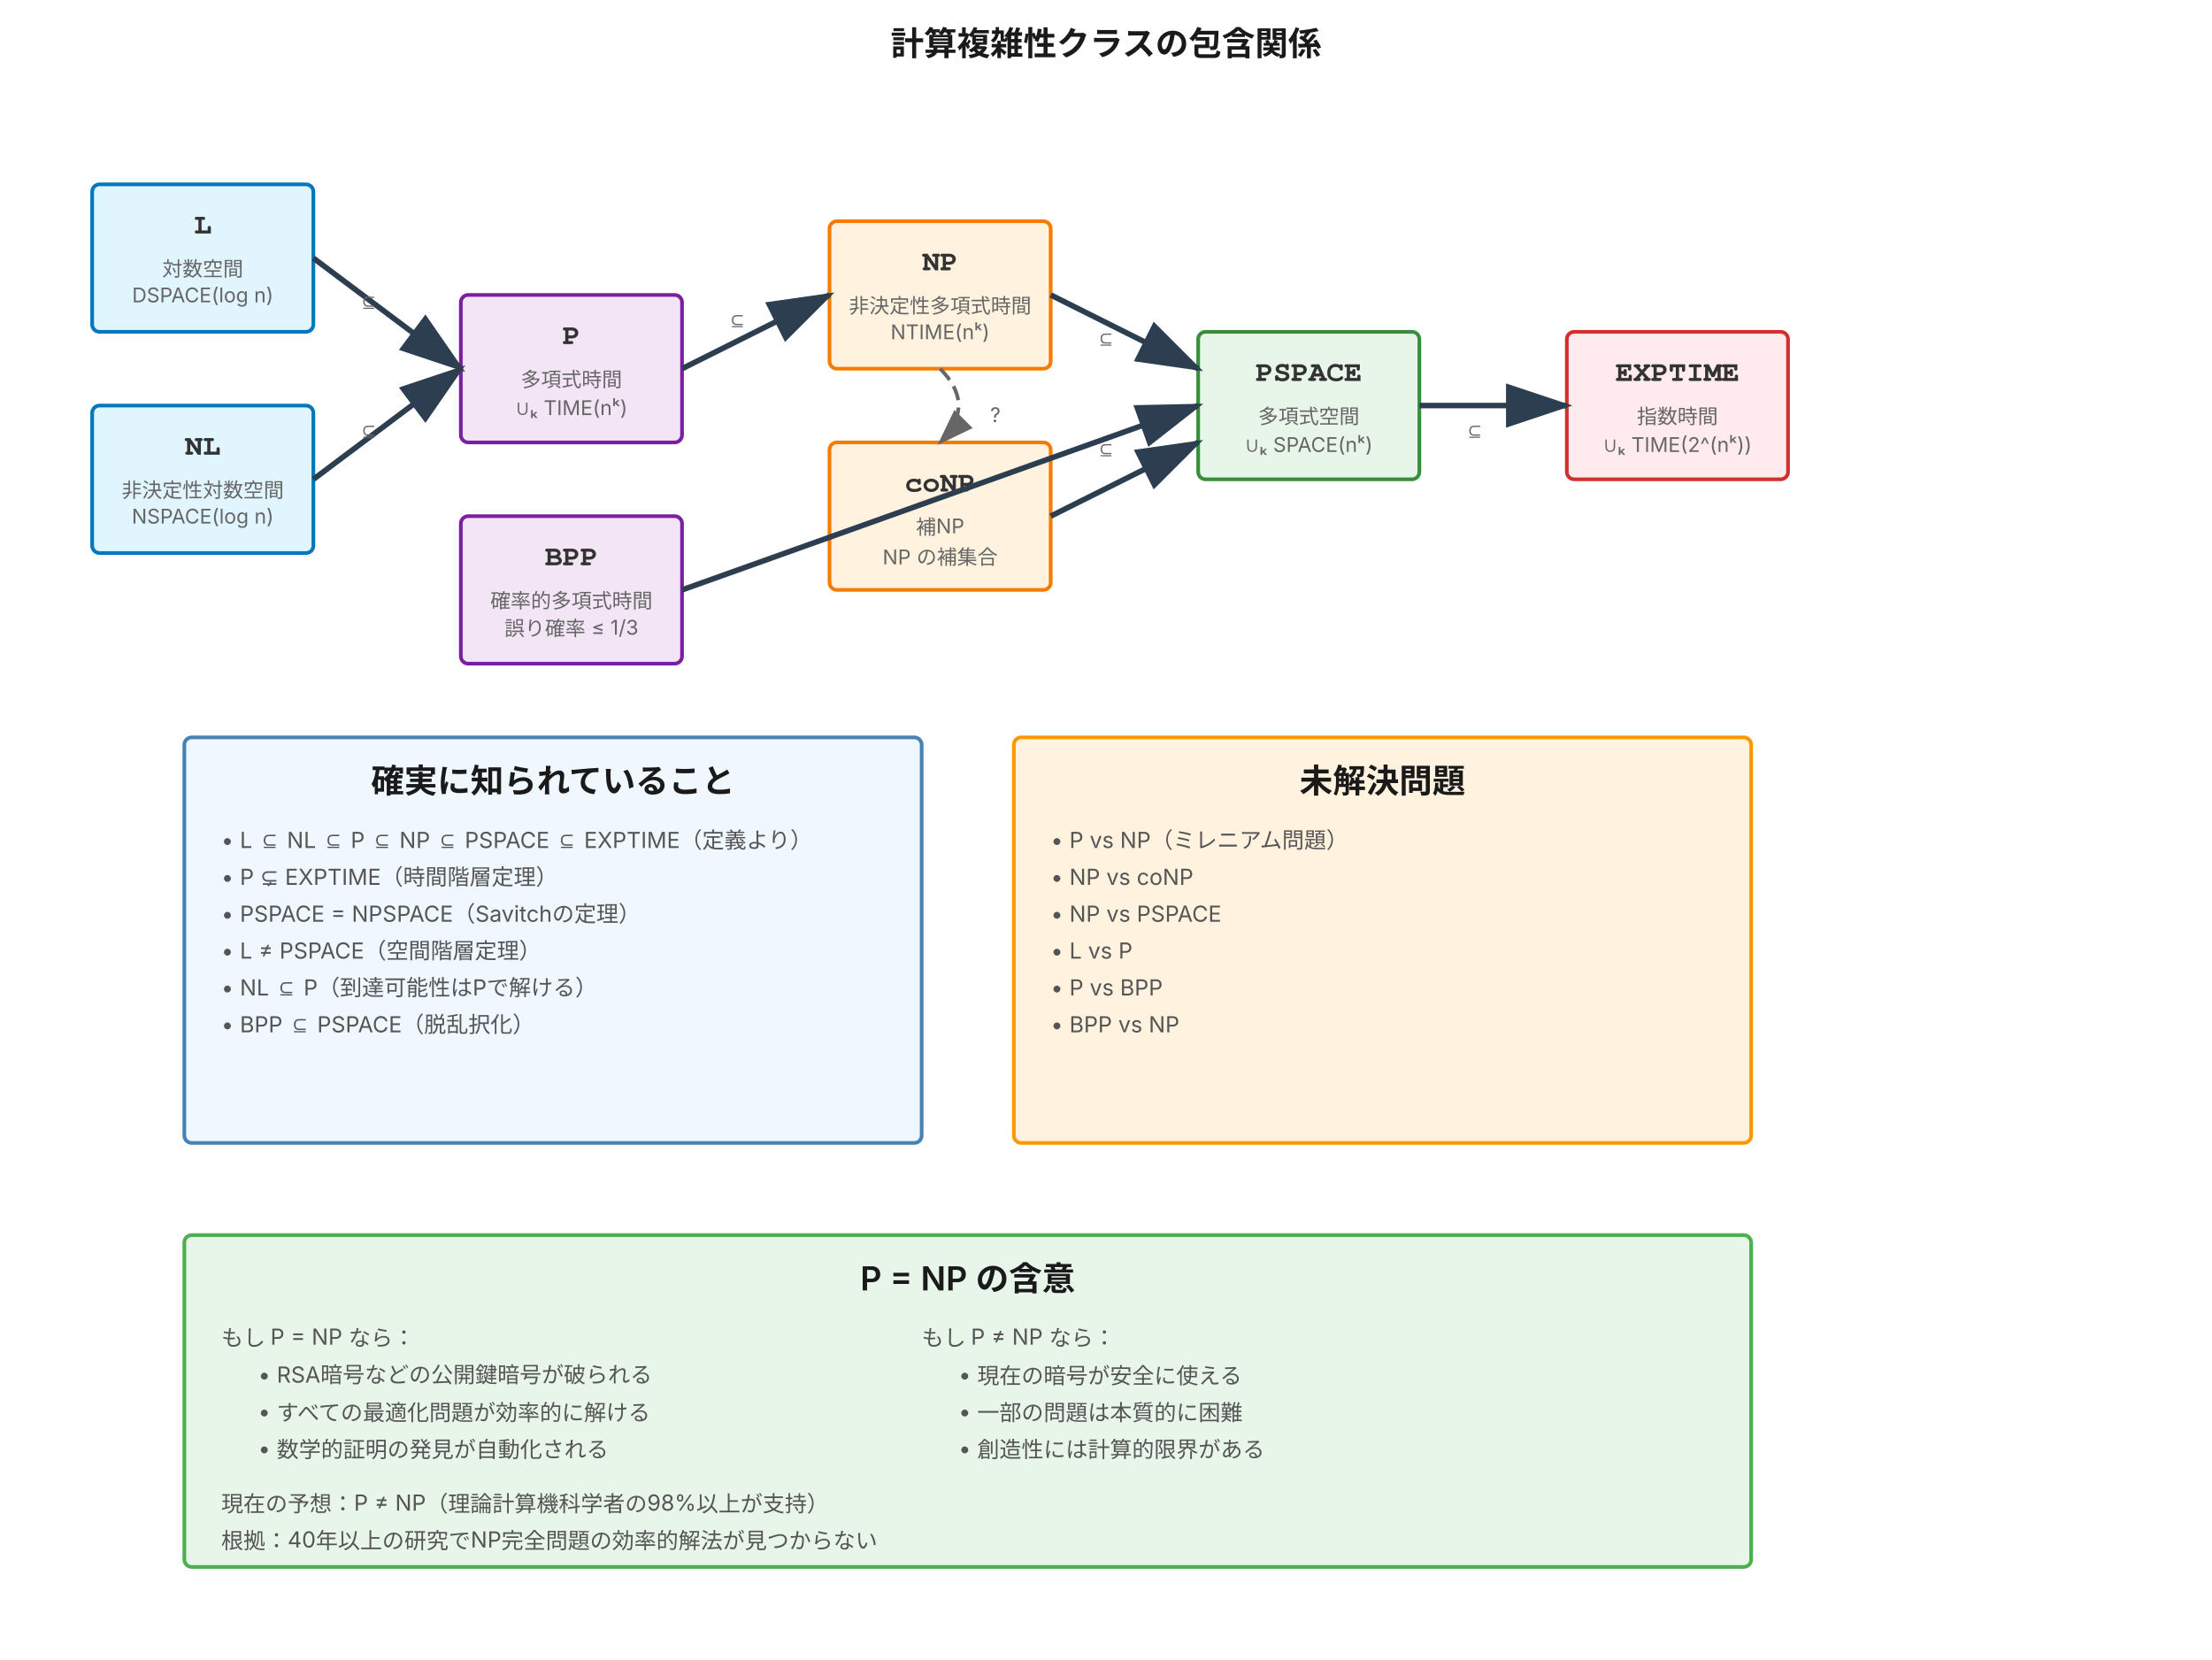
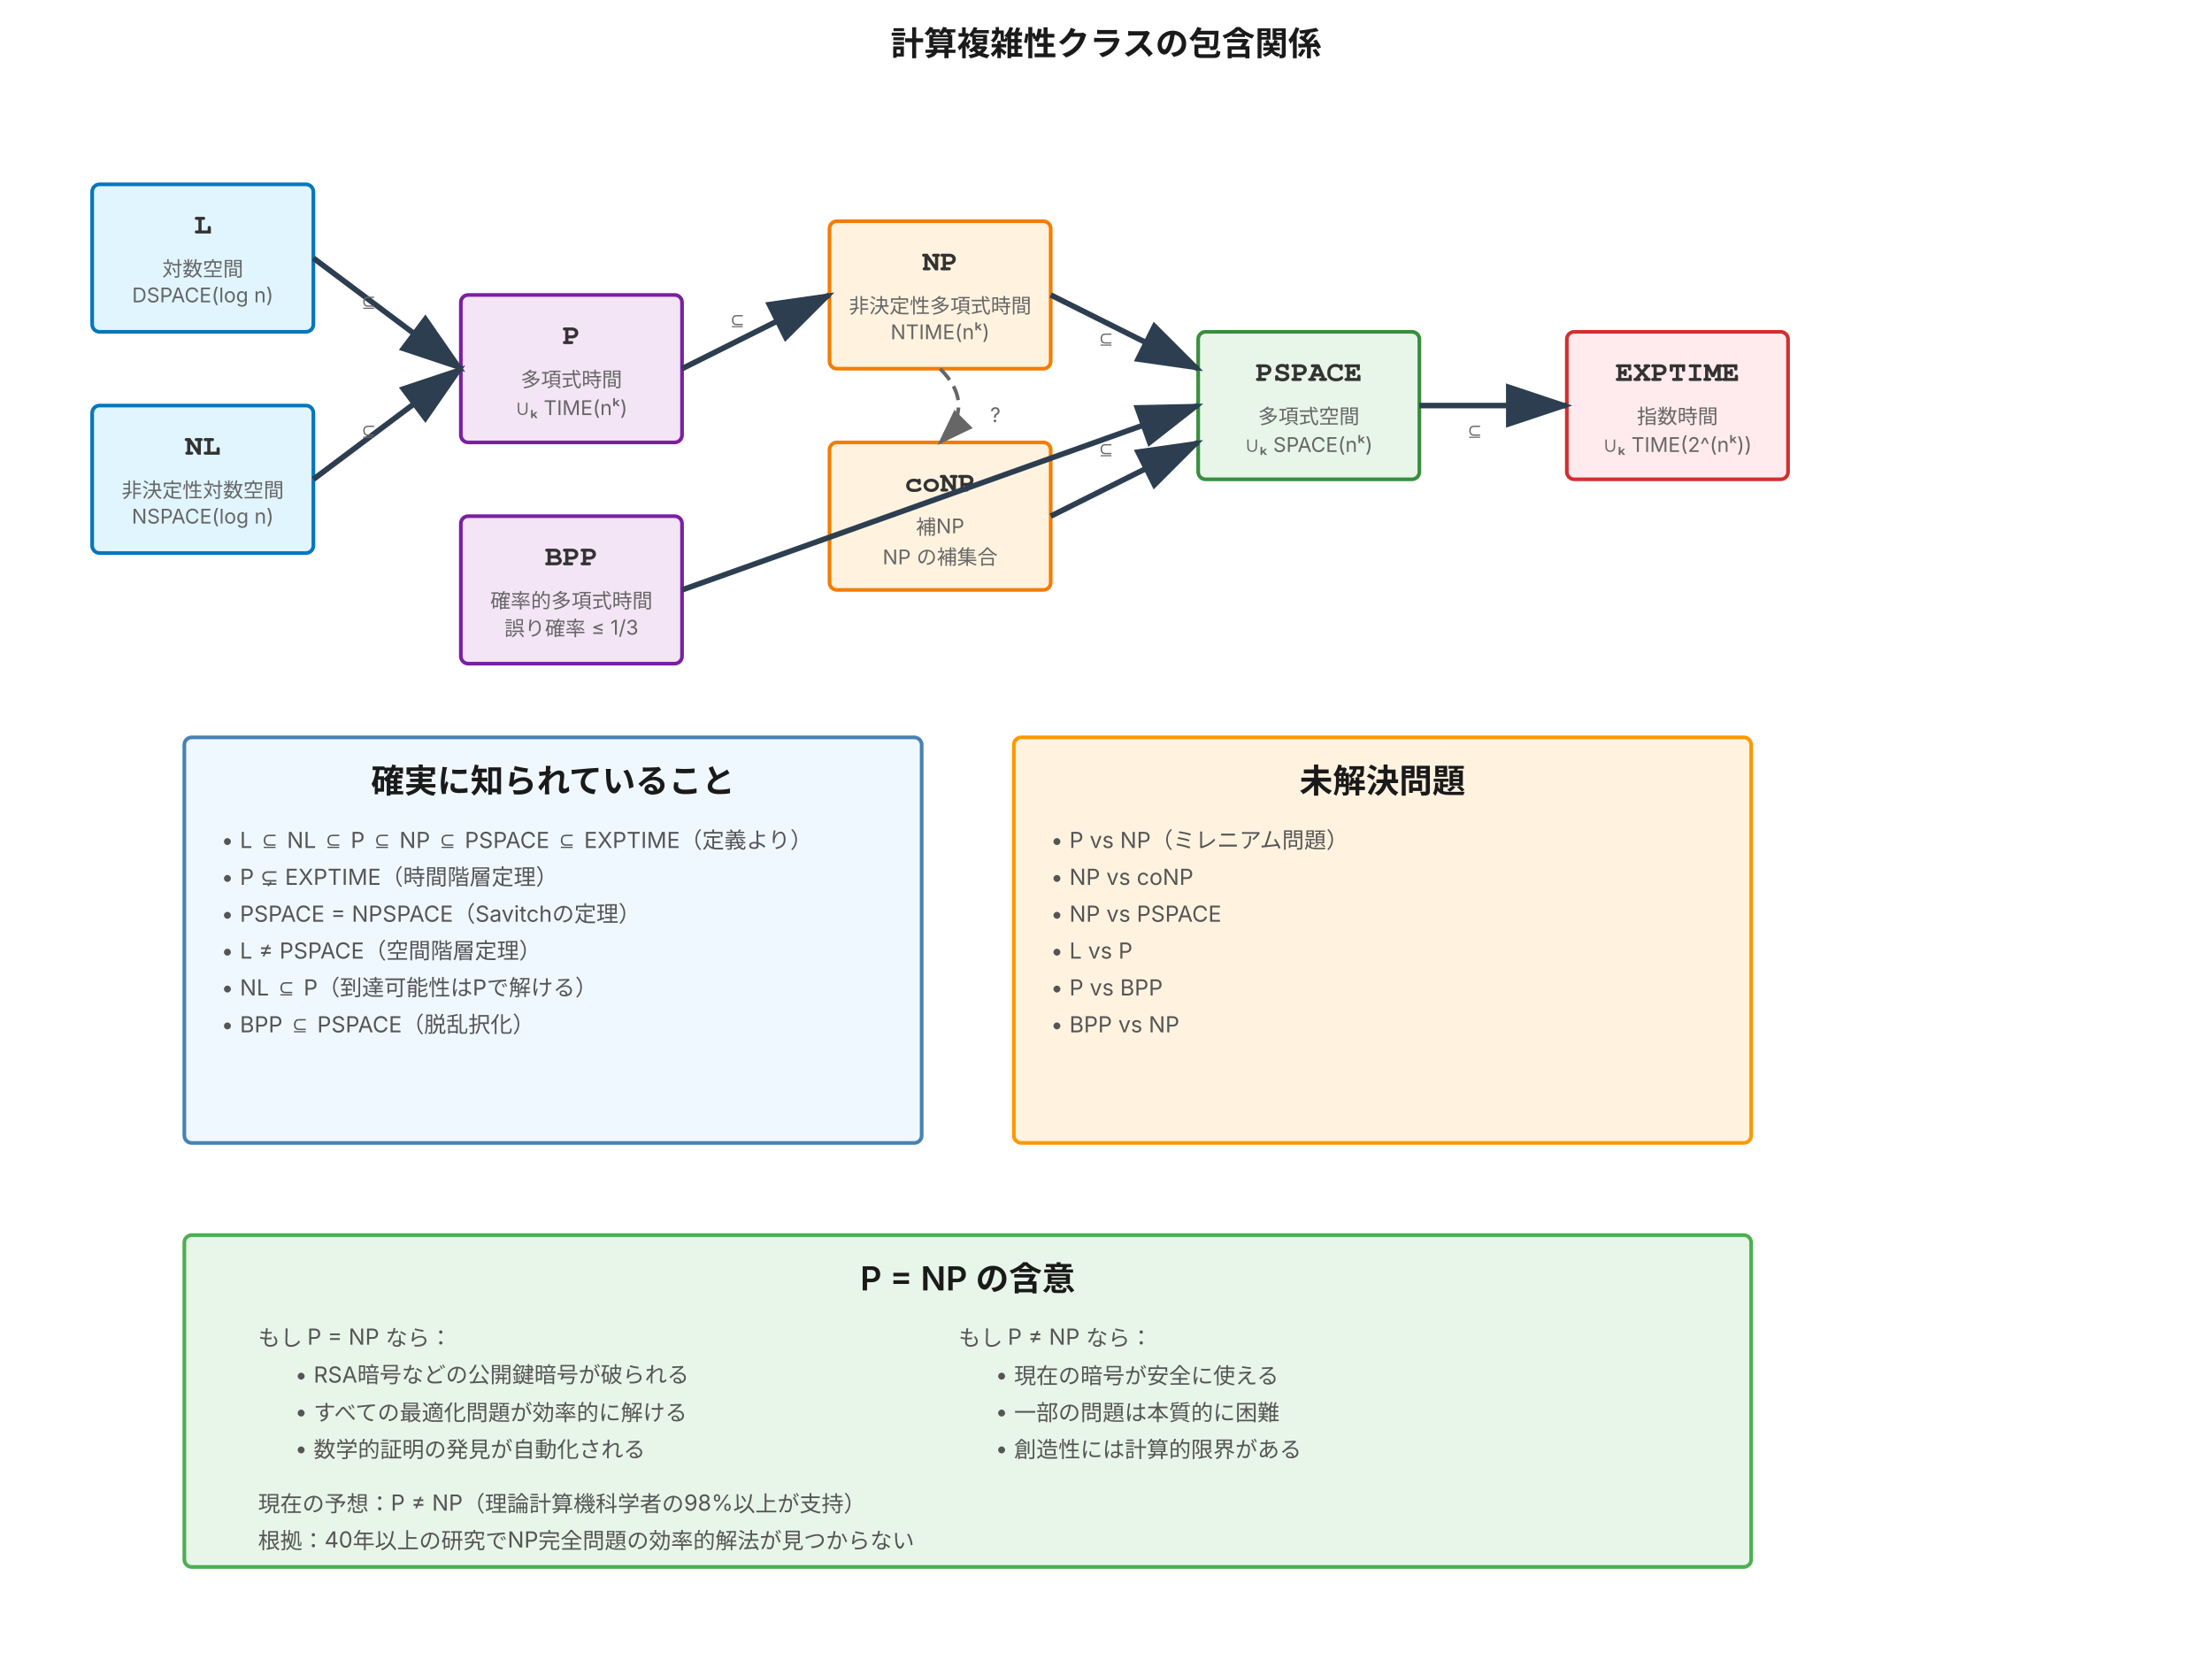
<svg xmlns="http://www.w3.org/2000/svg" viewBox="0 0 1200 900">
  <defs>
    <style>
      .complexity-l { fill: #e1f5fe; stroke: #0277bd; stroke-width: 2px; }
      .complexity-p { fill: #f3e5f5; stroke: #7b1fa2; stroke-width: 2px; }
      .complexity-np { fill: #fff3e0; stroke: #f57c00; stroke-width: 2px; }
      .complexity-pspace { fill: #e8f5e9; stroke: #388e3c; stroke-width: 2px; }
      .complexity-exp { fill: #ffebee; stroke: #d32f2f; stroke-width: 2px; }
      
      .complexity-box { 
        rx: 4px; 
        ry: 4px; 
        font-family: Inter, Helvetica, sans-serif;
      }
      
      .title { 
        font-family: Inter, Helvetica, sans-serif;
        font-size: 18px; 
        font-weight: 600; 
        text-anchor: middle; 
        fill: #1a1a1a;
      }
      
      .class-name { 
        font-family: Courier, monospace;
        font-size: 16px; 
        font-weight: 600; 
        text-anchor: middle; 
        dominant-baseline: central;
        fill: #333;
      }
      
      .class-desc { 
        font-family: Inter, Helvetica, sans-serif;
        font-size: 11px; 
        font-weight: 400; 
        text-anchor: middle; 
        dominant-baseline: central;
        fill: #666;
      }
      
      .inclusion-arrow {
        stroke: #2c3e50;
        stroke-width: 3px;
        fill: none;
        marker-end: url(#inclusion-arrowhead);
      }
      
      .uncertain-arrow {
        stroke: #666;
        stroke-width: 2px;
        stroke-dasharray: 8,4;
        fill: none;
        marker-end: url(#uncertain-arrowhead);
      }
      
      .properties-text {
        font-family: Inter, Helvetica, sans-serif;
        font-size: 12px;
        font-weight: 400;
        text-anchor: start;
        fill: #555;
      }
    </style>
    <marker id="inclusion-arrowhead" markerWidth="12" markerHeight="8" refX="11" refY="4" orient="auto">
      <polygon points="0 0, 12 4, 0 8" fill="#2c3e50" />
    </marker>
    <marker id="uncertain-arrowhead" markerWidth="10" markerHeight="7" refX="9" refY="3.5" orient="auto">
      <polygon points="0 0, 10 3.5, 0 7" fill="#666" />
    </marker>
  </defs>
  <text x="600" y="30" class="title">計算複雑性クラスの包含関係</text>
  <g id="main-hierarchy">
    <rect x="50" y="100" width="120" height="80" class="complexity-box complexity-l" />
    <text x="110" y="125" class="class-name">L</text>
    <text x="110" y="145" class="class-desc">対数空間</text>
    <text x="110" y="160" class="class-desc">DSPACE(log n)</text>
    <rect x="50" y="220" width="120" height="80" class="complexity-box complexity-l" />
    <text x="110" y="245" class="class-name">NL</text>
    <text x="110" y="265" class="class-desc">非決定性対数空間</text>
    <text x="110" y="280" class="class-desc">NSPACE(log n)</text>
    <rect x="250" y="160" width="120" height="80" class="complexity-box complexity-p" />
    <text x="310" y="185" class="class-name">P</text>
    <text x="310" y="205" class="class-desc">多項式時間</text>
    <text x="310" y="220" class="class-desc">∪ₖ TIME(nᵏ)</text>
    <rect x="250" y="280" width="120" height="80" class="complexity-box complexity-p" />
    <text x="310" y="305" class="class-name">BPP</text>
    <text x="310" y="325" class="class-desc">確率的多項式時間</text>
    <text x="310" y="340" class="class-desc">誤り確率 ≤ 1/3</text>
    <rect x="450" y="120" width="120" height="80" class="complexity-box complexity-np" />
    <text x="510" y="145" class="class-name">NP</text>
    <text x="510" y="165" class="class-desc">非決定性多項式時間</text>
    <text x="510" y="180" class="class-desc">NTIME(nᵏ)</text>
    <rect x="450" y="240" width="120" height="80" class="complexity-box complexity-np" />
    <text x="510" y="265" class="class-name">coNP</text>
    <text x="510" y="285" class="class-desc">補NP</text>
    <text x="510" y="300" class="class-desc">NP の補集合</text>
    <rect x="650" y="180" width="120" height="80" class="complexity-box complexity-pspace" />
    <text x="710" y="205" class="class-name">PSPACE</text>
    <text x="710" y="225" class="class-desc">多項式空間</text>
    <text x="710" y="240" class="class-desc">∪ₖ SPACE(nᵏ)</text>
    <rect x="850" y="180" width="120" height="80" class="complexity-box complexity-exp" />
    <text x="910" y="205" class="class-name">EXPTIME</text>
    <text x="910" y="225" class="class-desc">指数時間</text>
    <text x="910" y="240" class="class-desc">∪ₖ TIME(2^(nᵏ))</text>
  </g>
  <path d="M 170 140 L 250 200" class="inclusion-arrow" />
  <path d="M 170 260 L 250 200" class="inclusion-arrow" />
  <path d="M 370 200 L 450 160" class="inclusion-arrow" />
  <path d="M 370 320 L 650 220" class="inclusion-arrow" />
  <path d="M 570 160 L 650 200" class="inclusion-arrow" />
  <path d="M 570 280 L 650 240" class="inclusion-arrow" />
  <path d="M 770 220 L 850 220" class="inclusion-arrow" />
  <path d="M 510 200 Q 530 220 510 240" class="uncertain-arrow" />
  <text x="200" y="165" class="class-desc">⊆</text>
  <text x="200" y="235" class="class-desc">⊆</text>
  <text x="400" y="175" class="class-desc">⊆</text>
  <text x="600" y="185" class="class-desc">⊆</text>
  <text x="600" y="245" class="class-desc">⊆</text>
  <text x="800" y="235" class="class-desc">⊆</text>
  <text x="540" y="225" class="class-desc">?</text>
  <rect x="100" y="400" width="400" height="220" style="fill: #f0f8ff; stroke: #4682b4; stroke-width: 2px; rx: 4px;" />
  <text x="300" y="430" class="title">確実に知られていること</text>
  <text x="120" y="460" class="properties-text">• L ⊆ NL ⊆ P ⊆ NP ⊆ PSPACE ⊆ EXPTIME（定義より）</text>
  <text x="120" y="480" class="properties-text">• P ⊊ EXPTIME（時間階層定理）</text>
  <text x="120" y="500" class="properties-text">• PSPACE = NPSPACE（Savitchの定理）</text>
  <text x="120" y="520" class="properties-text">• L ≠ PSPACE（空間階層定理）</text>
  <text x="120" y="540" class="properties-text">• NL ⊆ P（到達可能性はPで解ける）</text>
  <text x="120" y="560" class="properties-text">• BPP ⊆ PSPACE（脱乱択化）</text>
  <rect x="550" y="400" width="400" height="220" style="fill: #fff3e0; stroke: #ff9800; stroke-width: 2px; rx: 4px;" />
  <text x="750" y="430" class="title">未解決問題</text>
  <text x="570" y="460" class="properties-text">• P vs NP（ミレニアム問題）</text>
  <text x="570" y="480" class="properties-text">• NP vs coNP</text>
  <text x="570" y="500" class="properties-text">• NP vs PSPACE</text>
  <text x="570" y="520" class="properties-text">• L vs P</text>
  <text x="570" y="540" class="properties-text">• P vs BPP</text>
  <text x="570" y="560" class="properties-text">• BPP vs NP</text>
  <rect x="100" y="670" width="850" height="180" style="fill: #e8f5e9; stroke: #4caf50; stroke-width: 2px; rx: 4px;" />
  <text x="525" y="700" class="title">P = NP の含意</text>
-   <text x="120" y="730" class="properties-text">もし P = NP なら：</text>
-   <text x="140" y="750" class="properties-text">• RSA暗号などの公開鍵暗号が破られる</text>
-   <text x="140" y="770" class="properties-text">• すべての最適化問題が効率的に解ける</text>
-   <text x="140" y="790" class="properties-text">• 数学的証明の発見が自動化される</text>
-   <text x="500" y="730" class="properties-text">もし P ≠ NP なら：</text>
-   <text x="520" y="750" class="properties-text">• 現在の暗号が安全に使える</text>
-   <text x="520" y="770" class="properties-text">• 一部の問題は本質的に困難</text>
-   <text x="520" y="790" class="properties-text">• 創造性には計算的限界がある</text>
-   <text x="120" y="820" class="properties-text">現在の予想：P ≠ NP（理論計算機科学者の98%以上が支持）</text>
-   <text x="120" y="840" class="properties-text">根拠：40年以上の研究でNP完全問題の効率的解法が見つからない</text>
+   <text x="140" y="730" class="properties-text">もし P = NP なら：</text>
+   <text x="160" y="750" class="properties-text">• RSA暗号などの公開鍵暗号が破られる</text>
+   <text x="160" y="770" class="properties-text">• すべての最適化問題が効率的に解ける</text>
+   <text x="160" y="790" class="properties-text">• 数学的証明の発見が自動化される</text>
+   <text x="520" y="730" class="properties-text">もし P ≠ NP なら：</text>
+   <text x="540" y="750" class="properties-text">• 現在の暗号が安全に使える</text>
+   <text x="540" y="770" class="properties-text">• 一部の問題は本質的に困難</text>
+   <text x="540" y="790" class="properties-text">• 創造性には計算的限界がある</text>
+   <text x="140" y="820" class="properties-text">現在の予想：P ≠ NP（理論計算機科学者の98%以上が支持）</text>
+   <text x="140" y="840" class="properties-text">根拠：40年以上の研究でNP完全問題の効率的解法が見つからない</text>
</svg>
